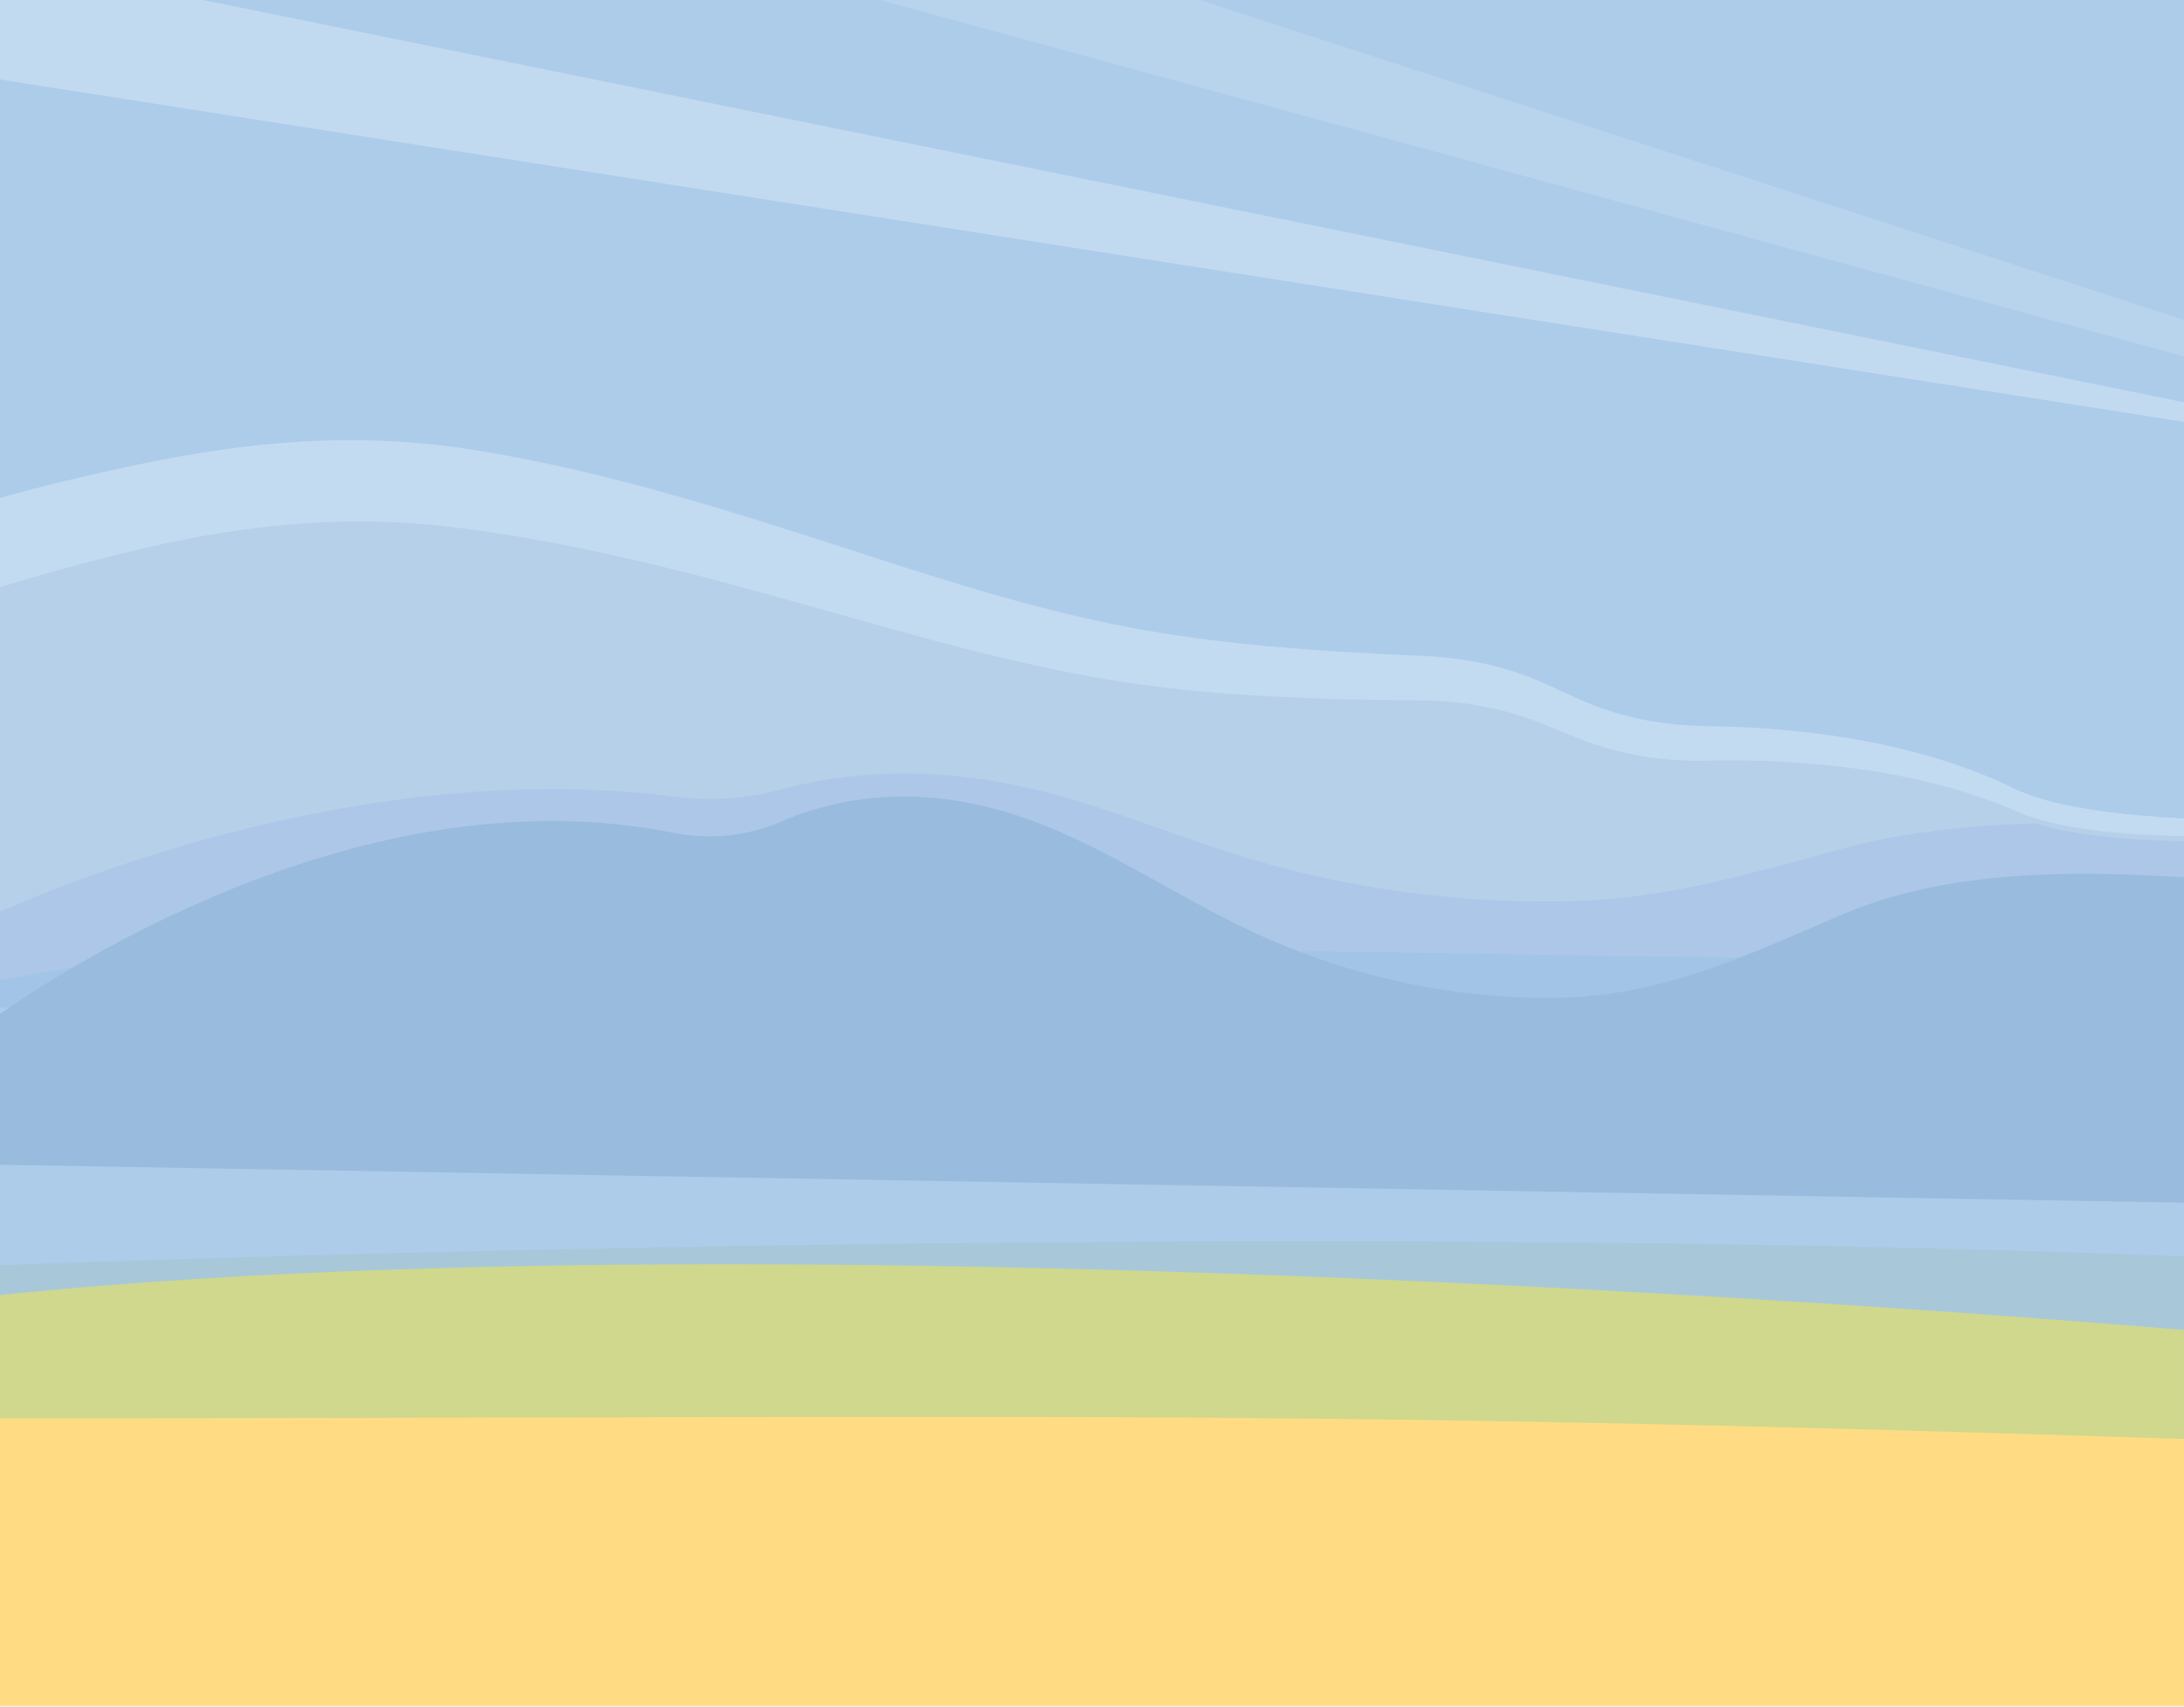
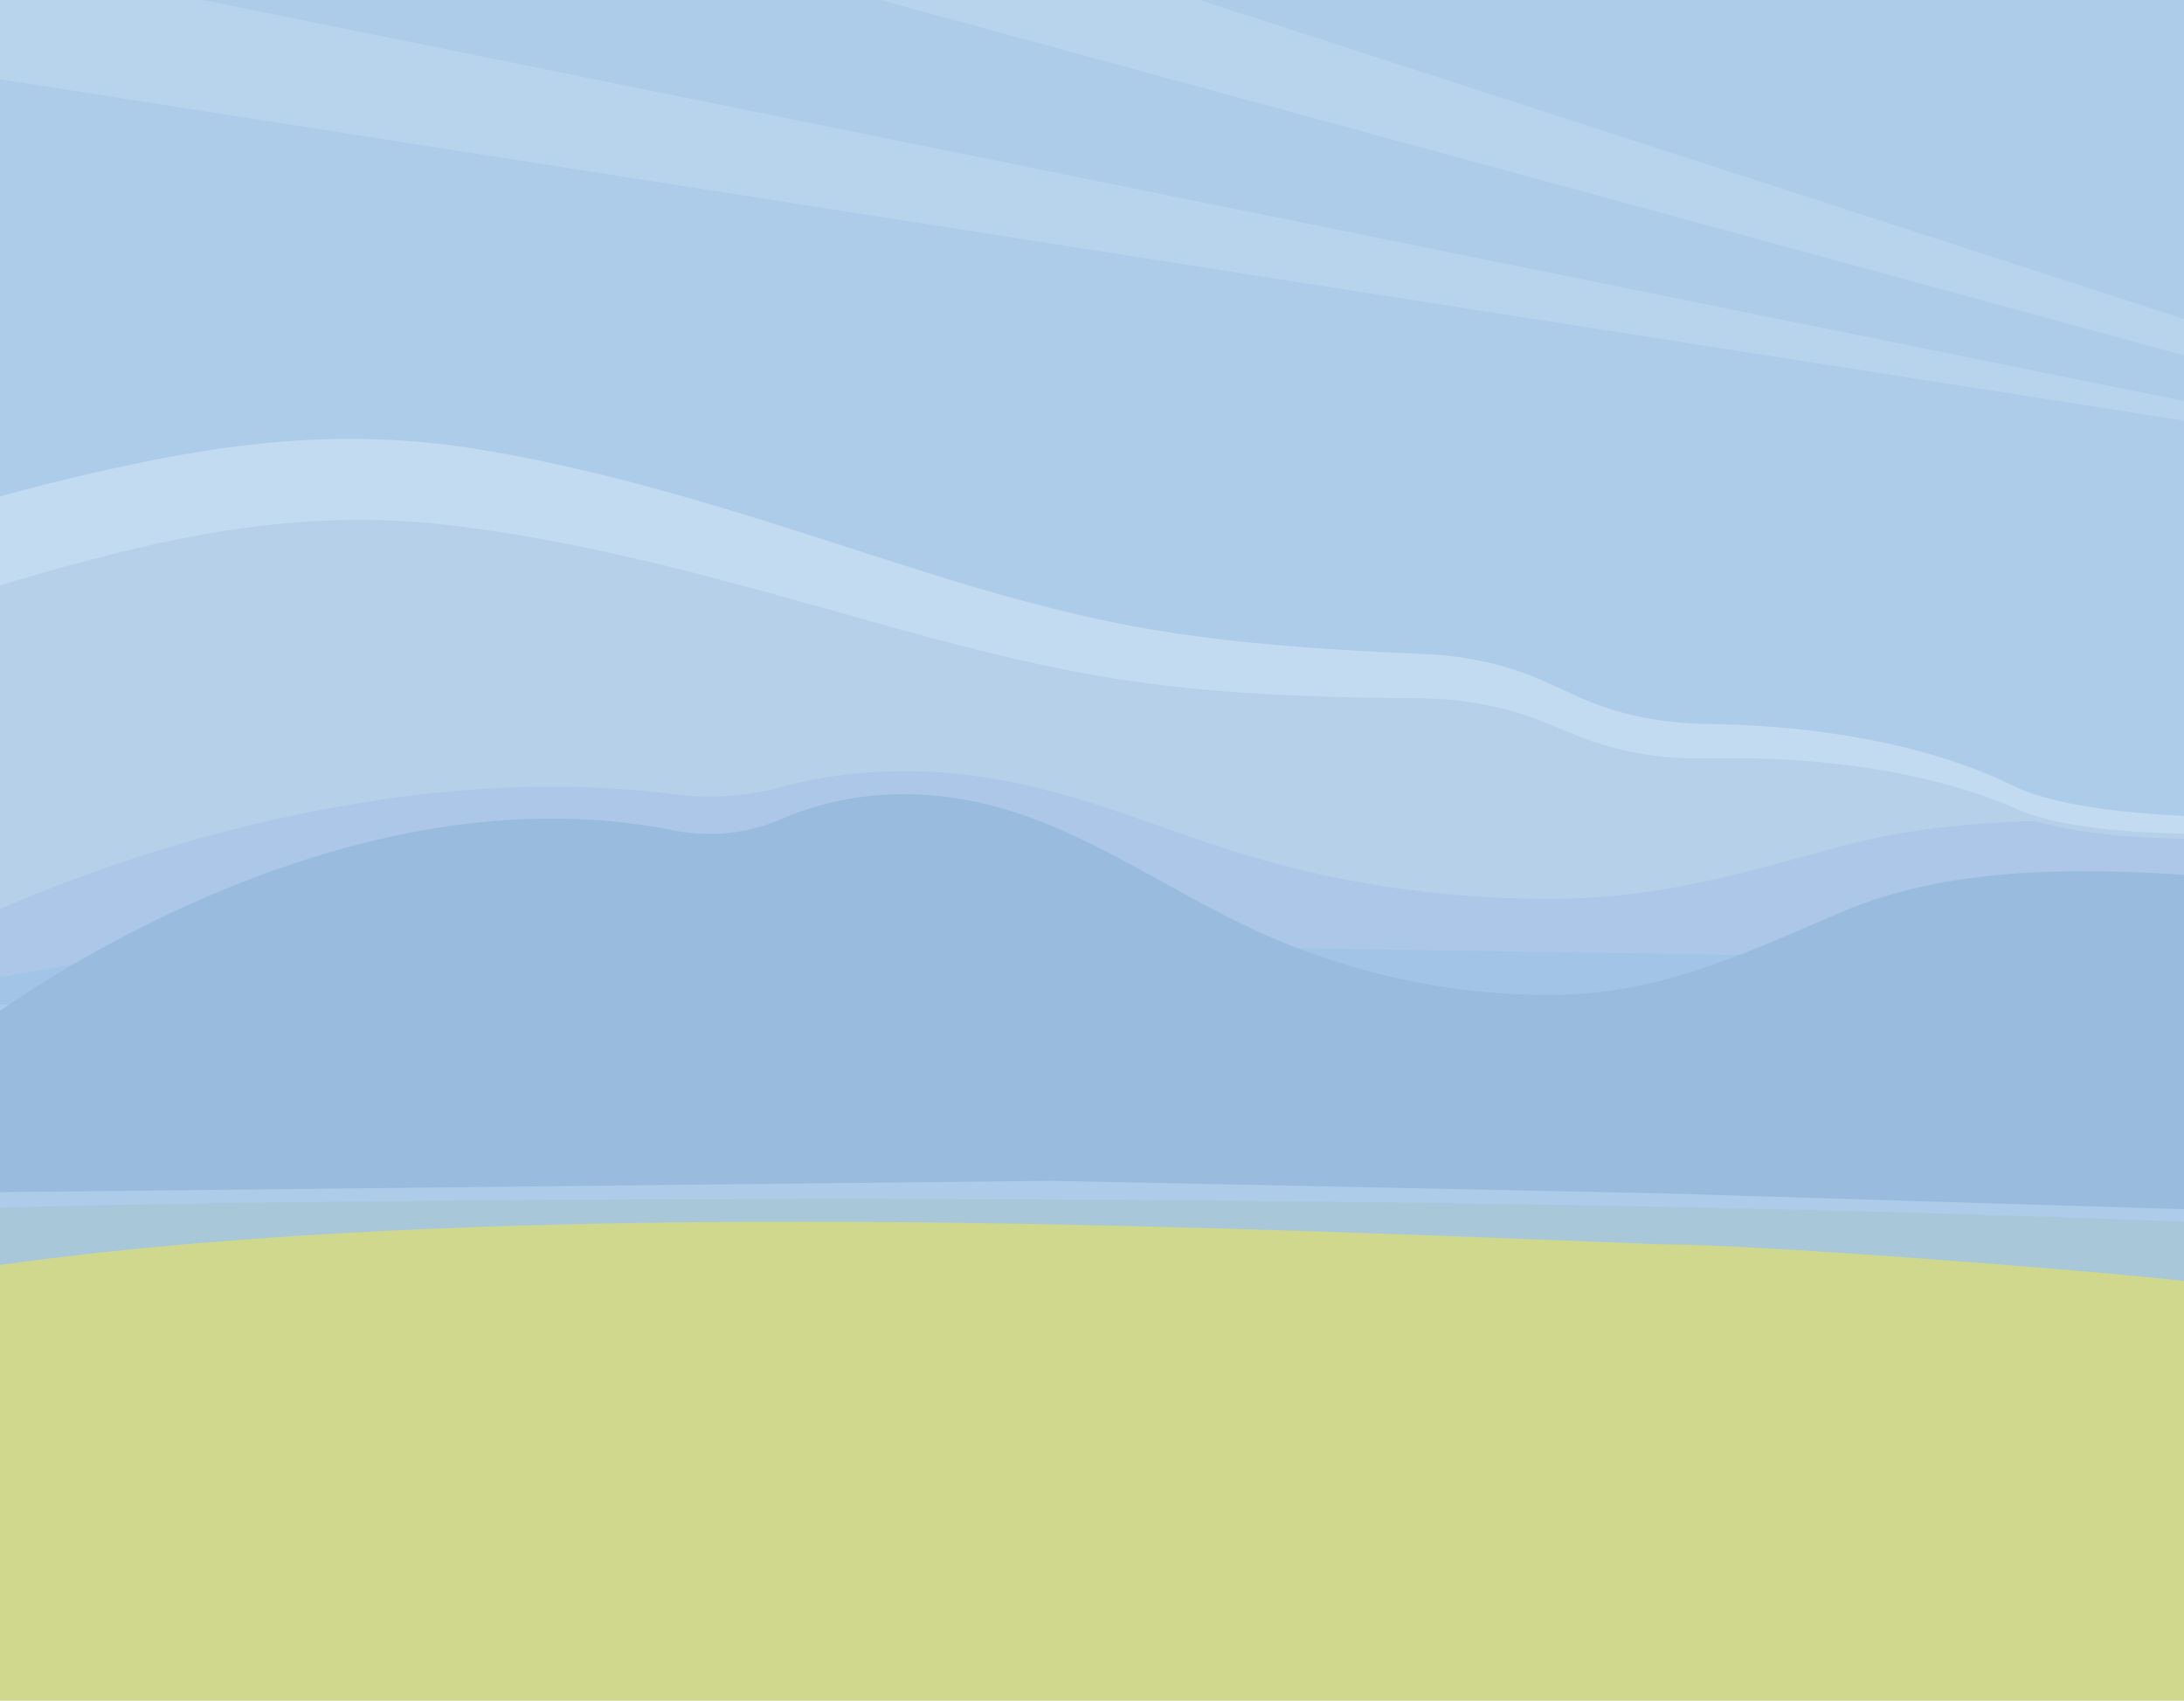
- <svg xmlns="http://www.w3.org/2000/svg" width="1920" height="1500" viewBox="0 0 1920 1500" fill="none">
+ <svg xmlns="http://www.w3.org/2000/svg" width="1920" height="1495" viewBox="0 0 1920 1495" fill="none">
  <g clip-path="url(#clip0_17_2)">
-     <path d="M1920 0H0V1437H1920V0Z" fill="#ADCCEA" />
-     <path opacity="0.7" d="M1784.25 698.878C1816.46 710.394 1864.2 716.744 1920 719.519V832.78L1438.9 808.632L1177.63 795.507L223.91 747.631L213.227 747.091L41.172 771.478L0 777.314V437.791C38.722 426.887 78.505 417.45 118.417 409.021C219.785 387.611 315.178 379.01 419.342 395.989C527.483 413.606 629.312 445.173 729.298 477.476C811.043 503.881 892.727 531.251 979.734 548.987C1068.01 566.999 1161.81 572.85 1253.48 576.788C1291.15 578.406 1327.45 586.935 1358.7 601.226L1387.52 614.434C1420.71 629.613 1459.69 637.924 1499.78 638.344C1565.91 639.039 1677.88 647.816 1769.88 692.886C1774.23 695.024 1779.03 697.016 1784.24 698.878H1784.25Z" fill="#CBE1F4" />
+     <path d="M1920 0H0V1432.59H1920V0Z" fill="#ADCCEA" />
+     <path opacity="0.7" d="M1784.25 696.732C1816.46 708.213 1864.2 714.543 1920 717.31V830.223L1438.9 806.149L1177.63 793.065L223.91 745.335L213.227 744.798L41.172 769.11L0 774.928V436.447C38.722 425.576 78.505 416.169 118.417 407.765C219.785 386.421 315.178 377.847 419.342 394.774C527.483 412.337 629.312 443.806 729.298 476.01C811.043 502.334 892.727 529.62 979.734 547.302C1068.01 565.258 1161.81 571.091 1253.48 575.017C1291.15 576.63 1327.45 585.133 1358.7 599.381L1387.52 612.548C1420.71 627.68 1459.69 635.965 1499.78 636.384C1565.91 637.077 1677.88 645.827 1769.88 690.759C1774.23 692.89 1779.03 694.875 1784.24 696.732H1784.25Z" fill="#CBE1F4" />
    <g style="mix-blend-mode:soft-light" opacity="0.3">
-       <path d="M2446 452.208V457L774 0H1054.57L2446 452.208Z" fill="white" />
+       <path d="M2446 450.82V455.597L774 0H1054.57L2446 450.82Z" fill="white" />
    </g>
    <g style="mix-blend-mode:soft-light" opacity="0.3">
-       <path d="M2240 418.66L2239.93 421L0 69.826V0H178.168L2240 418.66Z" fill="white" />
+       <path d="M2240 417.375L2239.93 419.707L0 69.612V0H178.168L2240 417.375Z" fill="white" />
    </g>
-     <g style="mix-blend-mode:soft-light" opacity="0.3">
-       <path d="M2240 418.66L2239.93 421L0 69.826V0H178.168L2240 418.66Z" fill="white" />
+     <path d="M1789.21 717.148C1821 727.109 1866.75 731.815 1920 732.901V845.551L223.902 819.263L0.008 859.043V514.708C33.907 504.127 68.682 494.642 103.618 485.943C203.227 461.124 297.86 449.286 403.152 462.598C512.5 476.412 616.594 504.344 718.883 533.052C802.511 556.526 886.169 580.962 974.404 595.629C1063.93 610.524 1158.05 613.11 1249.88 613.875C1287.62 614.196 1324.53 621.431 1356.84 634.588L1386.61 646.741C1420.9 660.71 1460.48 667.645 1500.53 666.683C1566.62 665.09 1679.13 669.977 1774.41 711.682C1778.93 713.657 1783.86 715.478 1789.2 717.153L1789.21 717.148Z" fill="#B7D0EA" />
+     <g style="mix-blend-mode:multiply" opacity="0.2">
+       <path d="M1920 737.351V904.318L1461.23 899.265L179.742 885.152L0.008 883.166V798.997C10.514 794.399 24.384 788.535 41.18 781.936C146.833 740.433 367.986 669.705 591.419 698.061C623.329 702.106 656.322 700.239 686.351 691.933C727.631 680.514 797.956 669.462 888.396 687.289C965.249 702.432 1032.38 733.477 1105.5 754.629C1187.94 778.465 1277.89 790.841 1367.63 790.122C1461.34 789.383 1534.73 766.648 1619.95 743.567C1671.94 729.49 1730.11 723.418 1789.21 721.598C1821 731.558 1866.75 736.265 1920 737.351Z" fill="#B4CCEF" />
    </g>
-     <path d="M1789.21 719.357C1821 729.348 1866.75 734.069 1920 735.158V848.155L223.902 821.786L0.008 861.689V516.293C33.907 505.679 68.682 496.165 103.618 487.44C203.227 462.545 297.86 450.67 403.152 464.023C512.5 477.879 616.594 505.897 718.883 534.694C802.511 558.24 886.169 582.752 974.404 597.464C1063.93 612.404 1158.05 614.998 1249.88 615.766C1287.62 616.087 1324.53 623.345 1356.84 636.542L1386.61 648.733C1420.9 662.745 1460.48 669.701 1500.53 668.736C1566.62 667.138 1679.13 672.041 1774.41 713.873C1778.93 715.855 1783.86 717.681 1789.2 719.362L1789.21 719.357Z" fill="#B7D0EA" />
-     <g style="mix-blend-mode:multiply" opacity="0.2">
-       <path d="M1920 739.622V907.103L1461.23 902.035L179.742 887.878L0.008 885.886V801.458C10.514 796.846 24.384 790.963 41.18 784.344C146.833 742.713 367.986 671.768 591.419 700.211C623.329 704.268 656.322 702.395 686.351 694.064C727.631 682.61 797.956 671.524 888.396 689.406C965.249 704.595 1032.38 735.736 1105.5 756.953C1187.94 780.863 1277.89 793.277 1367.63 792.556C1461.34 791.814 1534.73 769.009 1619.95 745.857C1671.94 731.736 1730.11 725.646 1789.21 723.82C1821 733.812 1866.75 738.532 1920 739.622Z" fill="#B4CCEF" />
+     <path d="M1920 769.04V1063L1460 1049L924 1038L0 1048V888.506C37.87 862.426 119.624 810.672 223.91 771.3C330.47 731.05 460.554 703.726 591.414 729.838C623.324 736.196 656.317 733.261 686.346 720.205C727.626 702.254 797.952 684.881 888.392 712.904C965.245 736.708 1032.38 785.511 1105.5 818.761C1129 829.436 1153.11 838.655 1177.64 846.329C1239.18 865.653 1303.46 875.368 1367.62 874.555C1392.62 874.238 1416.18 871.466 1438.89 866.897C1501.33 854.288 1557.46 827.98 1619.94 801.372C1710.41 762.853 1819.68 762.471 1919.99 769.04H1920Z" fill="#99BBDD" />
+     <g style="mix-blend-mode:multiply" opacity="0.15">
+       <path d="M1919.99 1073.98V1280.73H0V1061.76C147.432 1056.23 1107.94 1042.53 1919.99 1073.98Z" fill="#CFD88D" />
    </g>
-     <path d="M1920 771.408V1057.31L0 1023.96V891.243C37.87 865.082 119.624 813.169 223.91 773.675C330.47 733.301 460.554 705.893 591.414 732.086C623.324 738.463 656.317 735.519 686.346 722.423C727.626 704.417 797.952 686.99 888.392 715.1C965.245 738.977 1032.38 787.93 1105.5 821.283C1129 831.99 1153.11 841.238 1177.64 848.936C1239.18 868.32 1303.46 878.064 1367.62 877.249C1392.62 876.931 1416.18 874.15 1438.89 869.567C1501.33 856.919 1557.46 830.53 1619.94 803.84C1710.41 765.203 1819.68 764.819 1919.99 771.408H1920Z" fill="#99BBDD" />
-     <g style="mix-blend-mode:multiply" opacity="0.15">
-       <path d="M1920 1104.45V1331.83H0.008V1112.19C147.44 1106.65 1107.95 1072.9 1920 1104.45Z" fill="#CFD88D" />
-     </g>
-     <path d="M1919.99 1169.18V1478.52L0 1458.59V1138.55C57.3 1132.6 117.457 1127.77 179.734 1123.94C589.722 1098.66 1090.58 1116.18 1461.22 1137.32C1666.73 1149.04 1832.23 1161.9 1919.99 1169.18Z" fill="#CFD88D" />
-     <path d="M1919.99 1265.05V1731.05H0V1246.82C915.088 1246.82 1099.93 1238.45 1919.99 1265.05Z" fill="#FFDC83" />
+     <path d="M1920 1126.01V1568L0 1541.27V1111.99C57.3 1104.01 117.458 1097.54 179.735 1092.39C589.724 1058.49 1085 1079.06 1460.01 1093.82C1543.01 1093.82 1832.23 1116.23 1920 1126.01Z" fill="#CFD88D" />
  </g>
  <defs>
    <clipPath id="clip0_17_2">
-       <rect width="1920" height="1499.6" fill="white" />
+       <rect width="1920" height="1495" fill="white" />
    </clipPath>
  </defs>
</svg>
